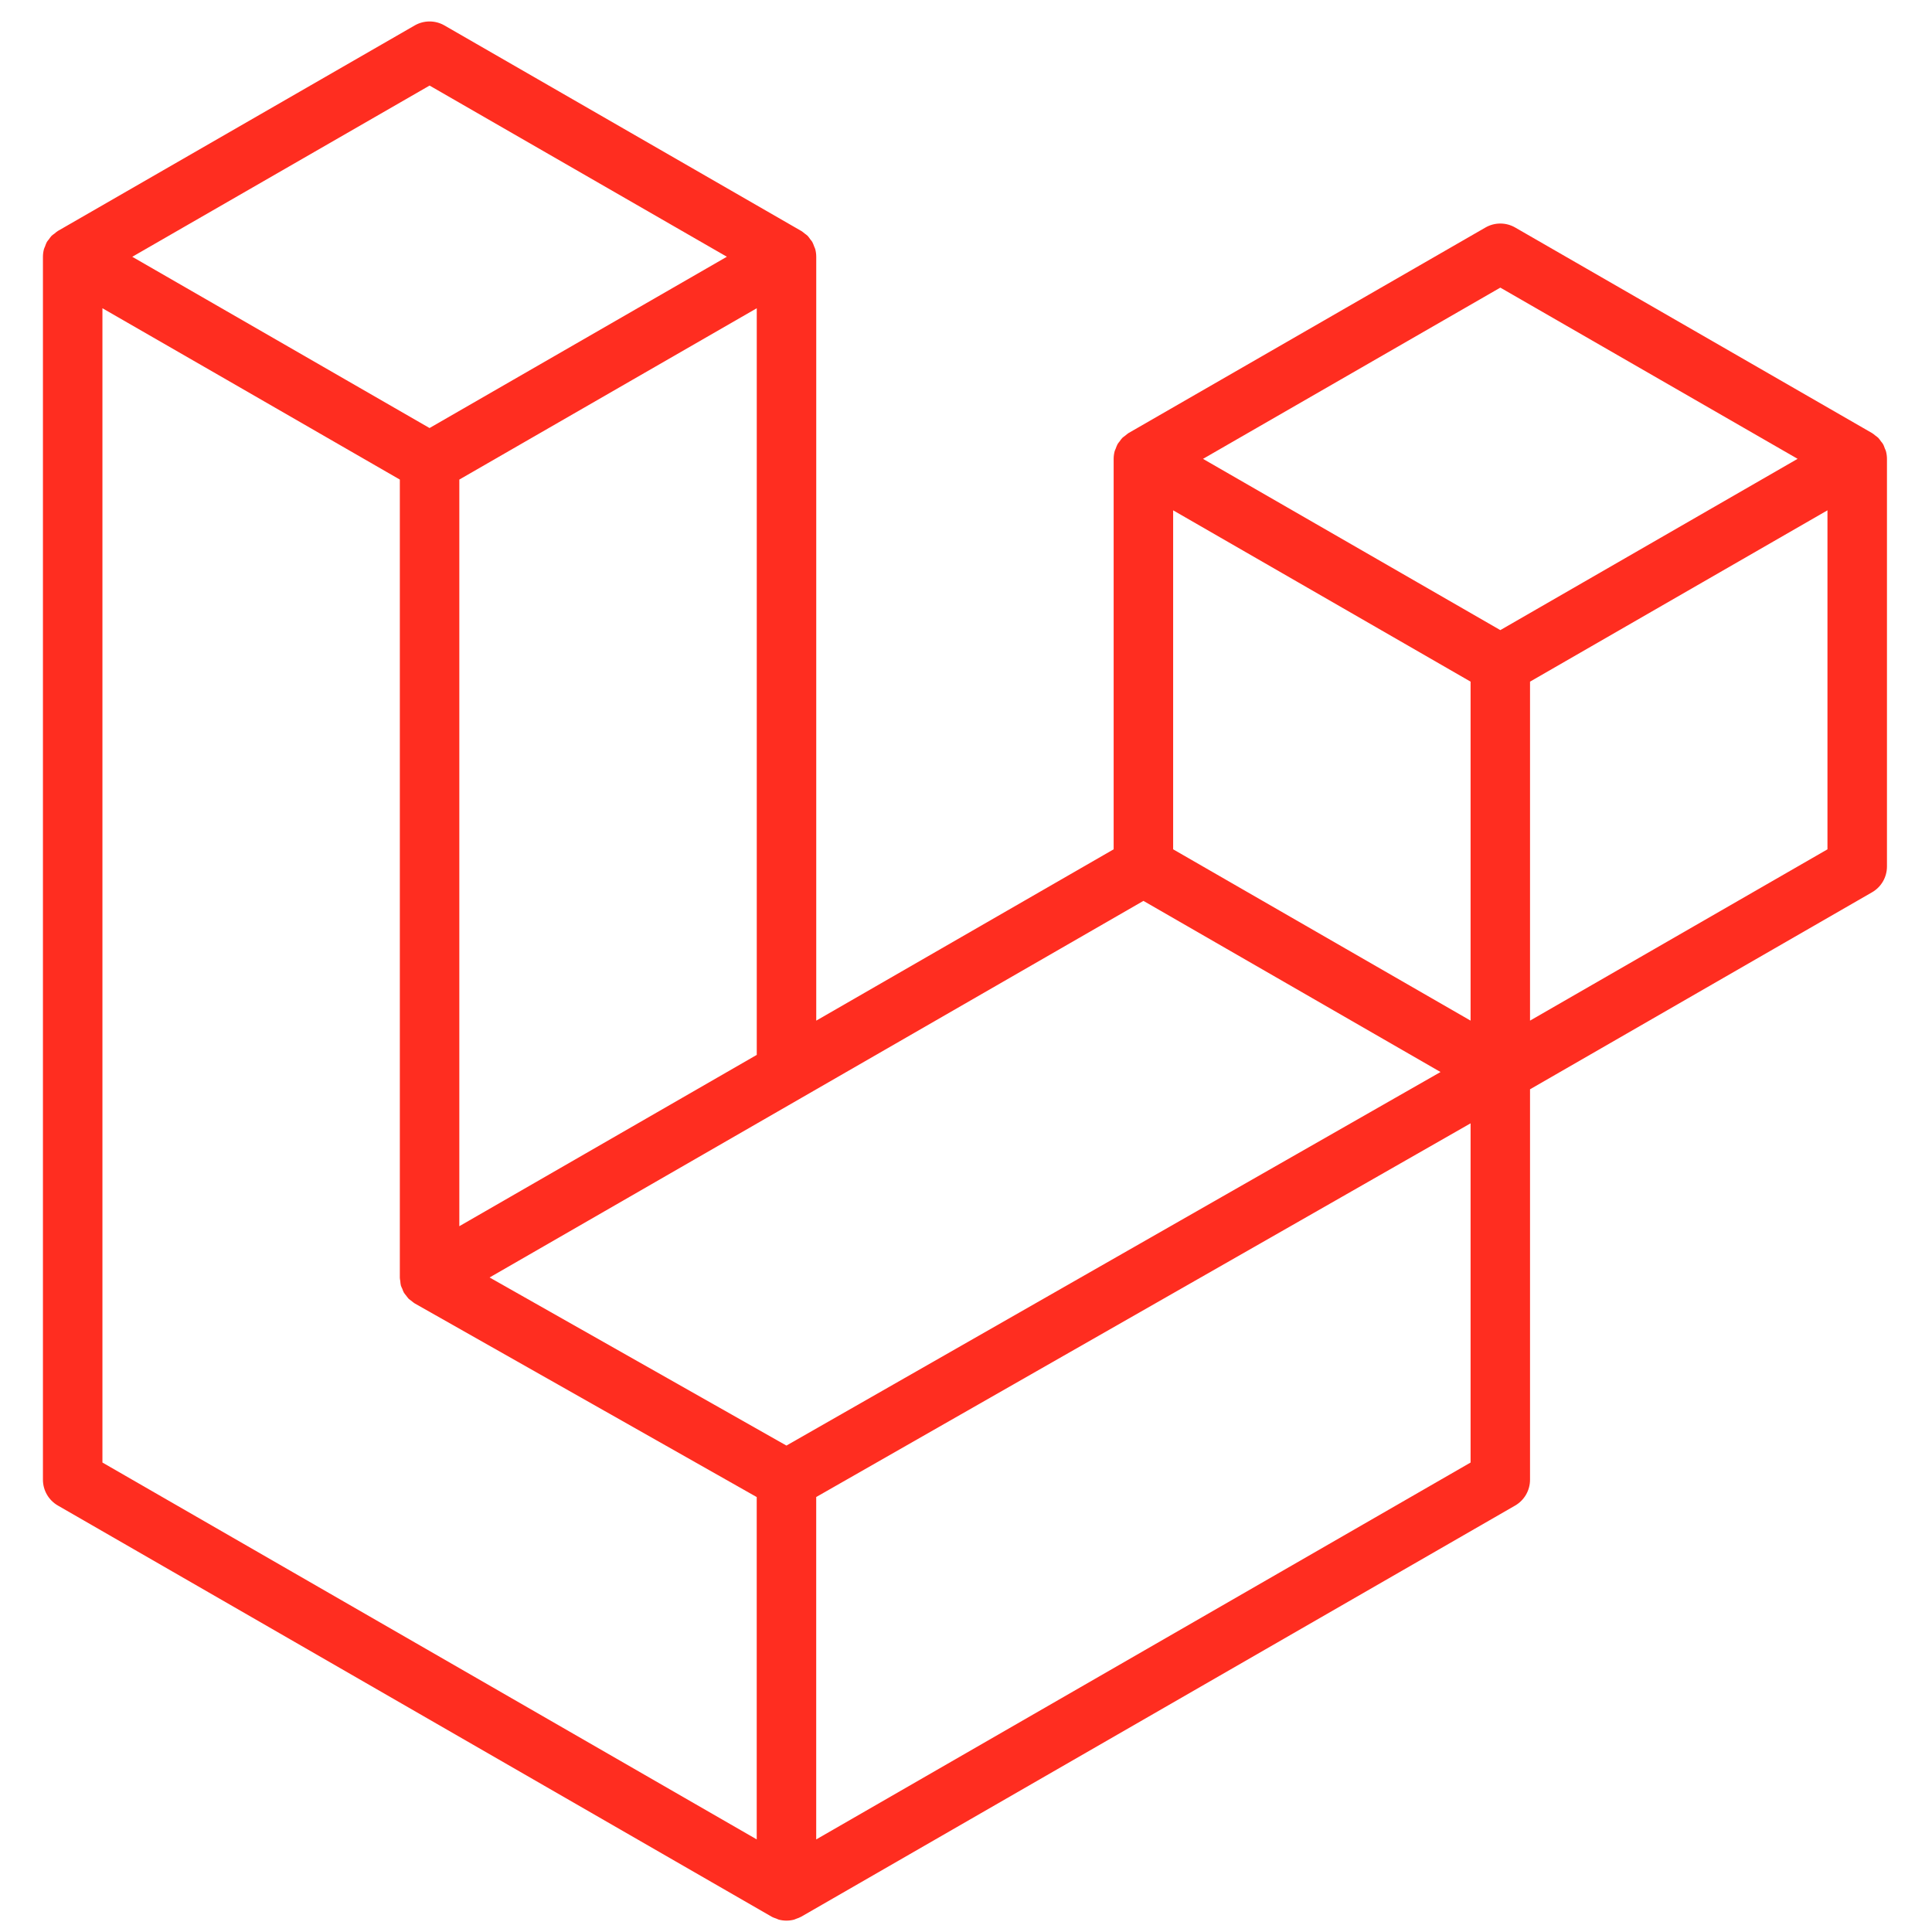
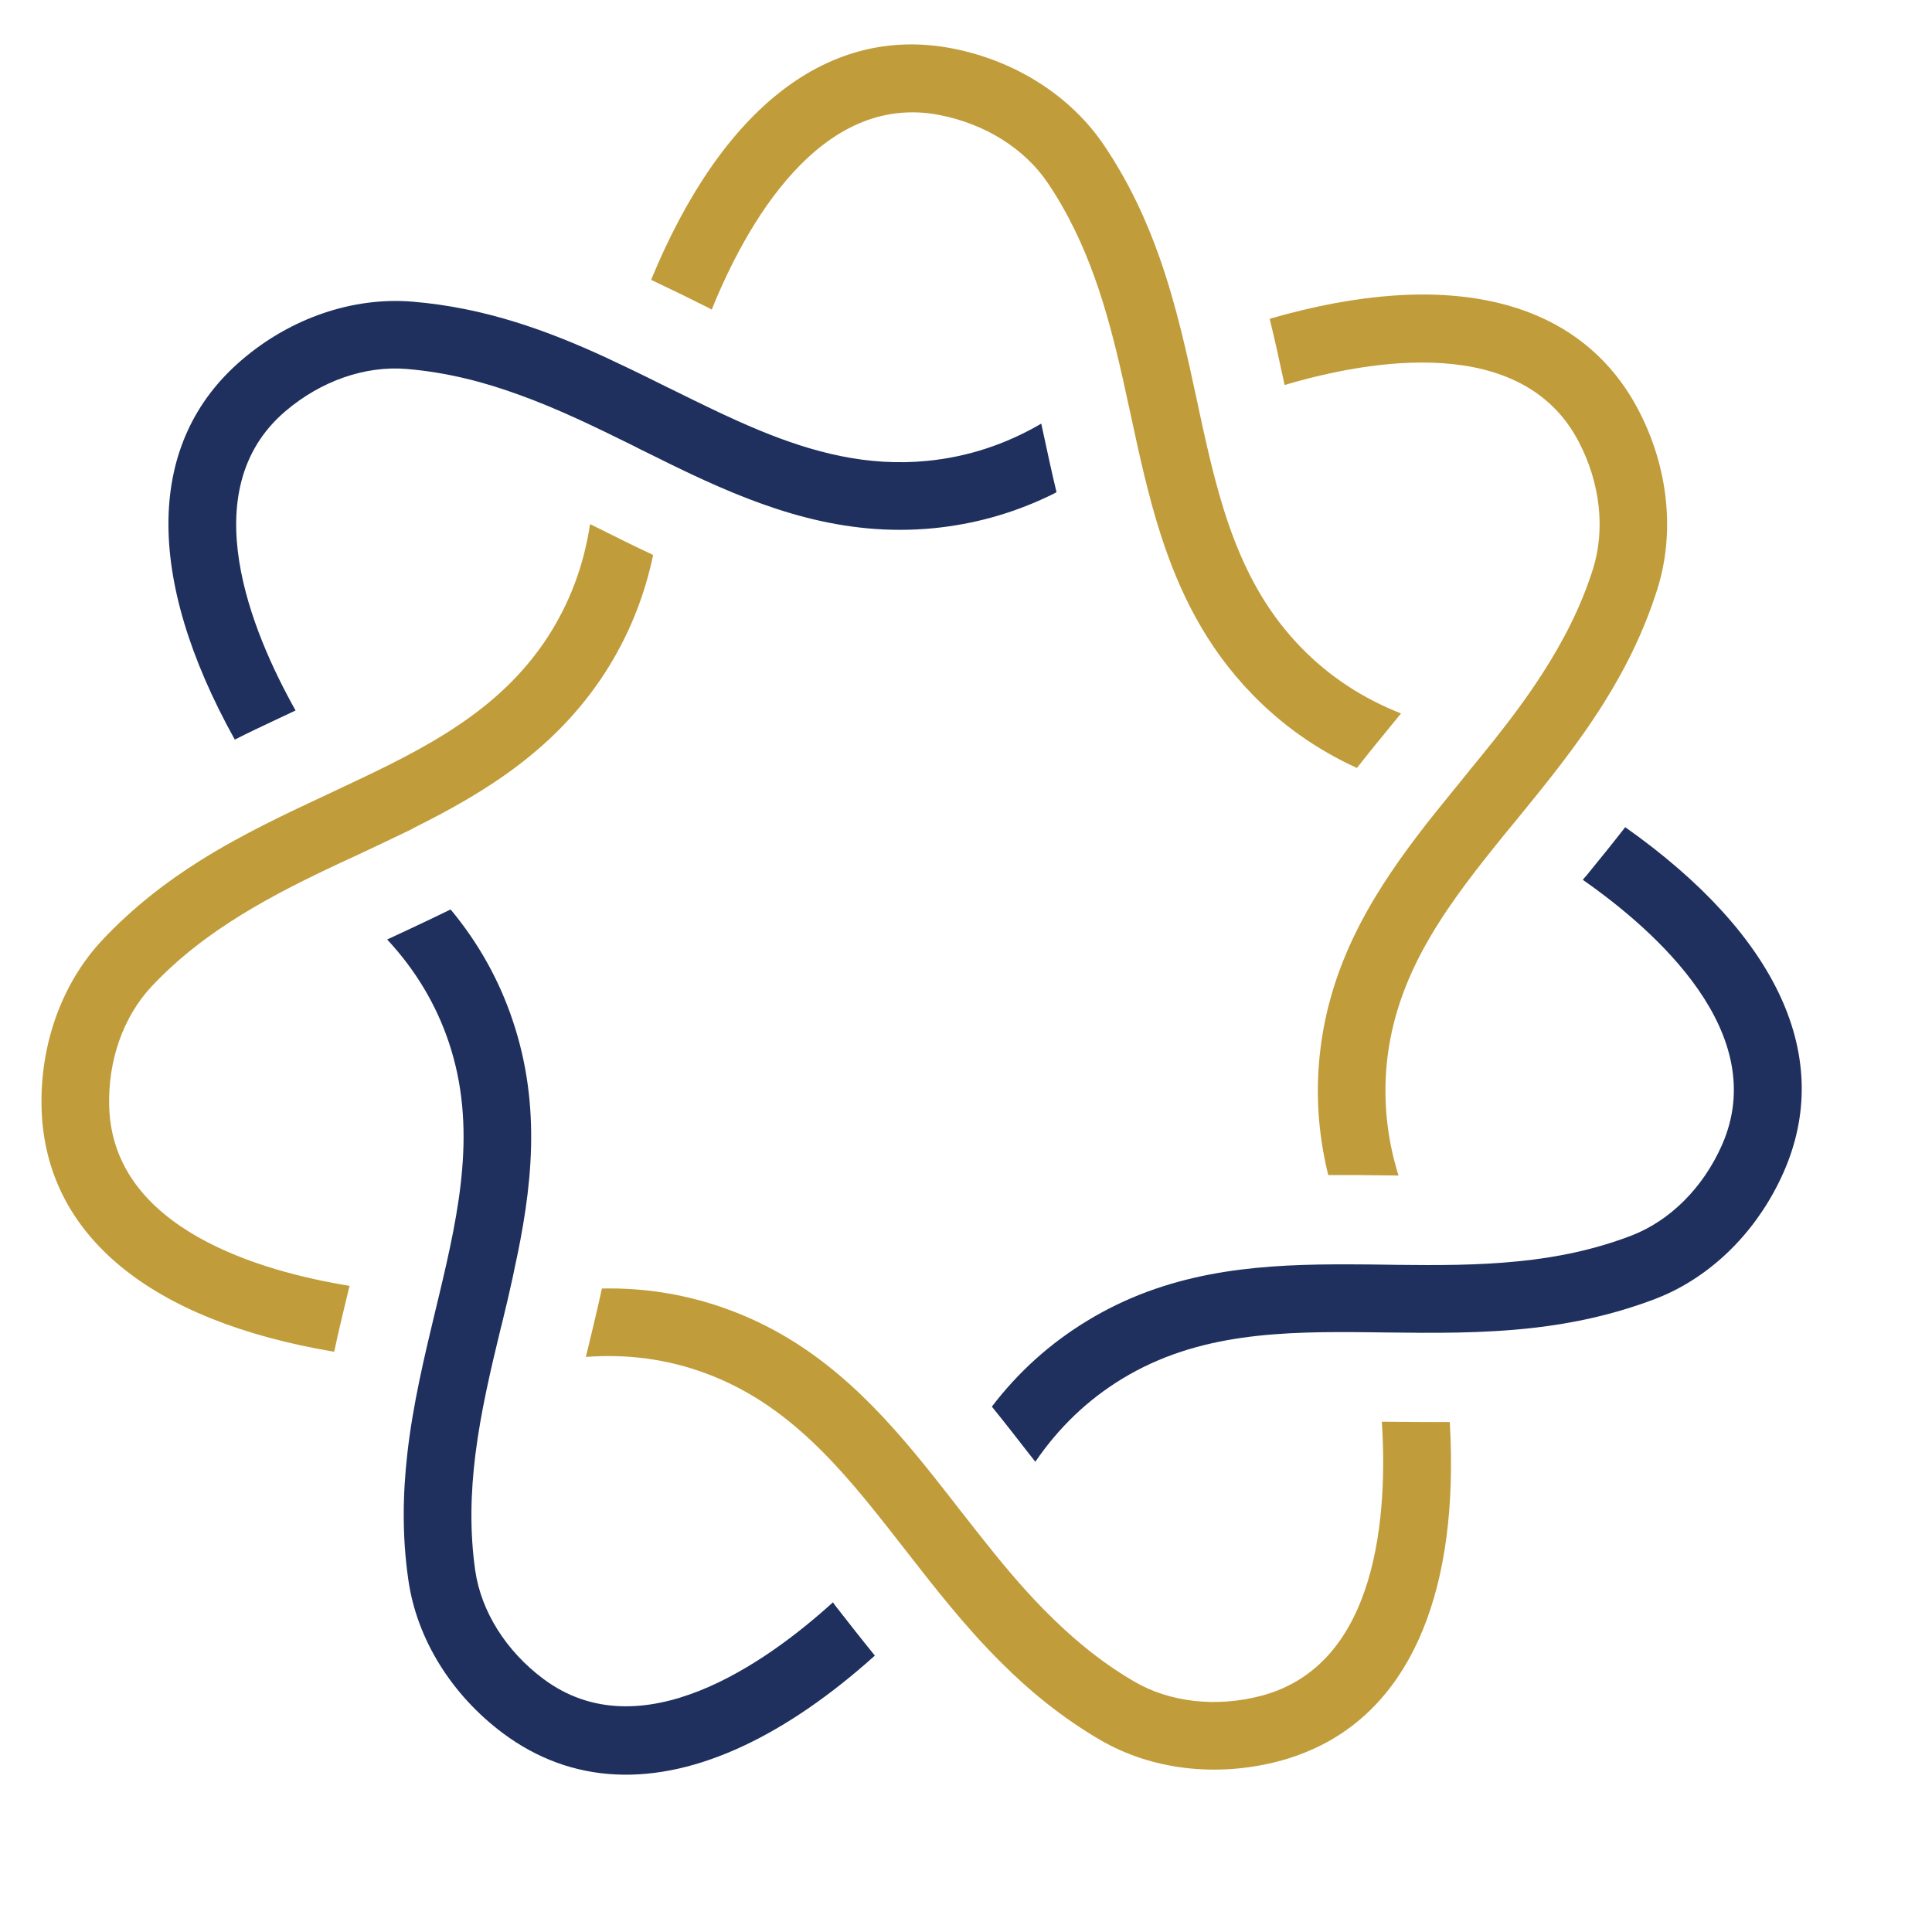
- <svg xmlns="http://www.w3.org/2000/svg" width="166" height="166" viewBox="0 0 166 166" fill="none">
-   <path fill-rule="evenodd" clip-rule="evenodd" d="M162.041 38.759C162.099 38.977 162.129 39.201 162.13 39.426V74.452C162.13 74.902 162.011 75.344 161.786 75.733C161.561 76.122 161.237 76.444 160.847 76.668L131.462 93.594V127.141C131.462 128.054 130.977 128.897 130.186 129.357L68.847 164.683C68.707 164.763 68.554 164.814 68.401 164.868C68.343 164.887 68.289 164.922 68.228 164.938C67.8 165.051 67.349 165.051 66.92 164.938C66.85 164.919 66.786 164.881 66.719 164.855C66.579 164.804 66.432 164.76 66.298 164.683L4.972 129.357C4.583 129.133 4.259 128.81 4.034 128.421C3.808 128.032 3.69 127.591 3.689 127.141L3.689 22.063C3.689 21.834 3.721 21.61 3.779 21.393C3.798 21.32 3.843 21.253 3.868 21.179C3.916 21.045 3.961 20.908 4.031 20.783C4.079 20.7 4.149 20.633 4.206 20.557C4.28 20.454 4.347 20.349 4.433 20.26C4.506 20.186 4.602 20.132 4.685 20.068C4.778 19.992 4.861 19.909 4.966 19.848L35.633 2.185C36.022 1.961 36.462 1.844 36.91 1.844C37.358 1.844 37.798 1.961 38.186 2.185L68.851 19.848H68.857C68.959 19.912 69.045 19.992 69.138 20.065C69.221 20.129 69.313 20.186 69.387 20.257C69.476 20.349 69.54 20.454 69.616 20.557C69.671 20.633 69.744 20.7 69.789 20.783C69.862 20.911 69.904 21.045 69.955 21.179C69.98 21.253 70.025 21.32 70.044 21.396C70.103 21.614 70.133 21.838 70.133 22.063V87.694L95.686 72.974V39.423C95.686 39.2 95.718 38.973 95.775 38.759C95.798 38.683 95.839 38.615 95.865 38.542C95.916 38.408 95.96 38.271 96.031 38.146C96.079 38.063 96.149 37.996 96.203 37.92C96.279 37.818 96.343 37.712 96.433 37.623C96.506 37.549 96.599 37.495 96.681 37.431C96.777 37.355 96.86 37.272 96.962 37.211L127.633 19.548C128.021 19.324 128.461 19.206 128.91 19.206C129.358 19.206 129.798 19.324 130.186 19.548L160.85 37.211C160.959 37.275 161.042 37.355 161.137 37.428C161.217 37.492 161.31 37.549 161.383 37.62C161.473 37.712 161.536 37.818 161.613 37.92C161.67 37.996 161.741 38.063 161.785 38.146C161.859 38.271 161.9 38.408 161.951 38.542C161.98 38.615 162.021 38.683 162.041 38.759ZM157.018 72.974V43.848L146.287 50.028L131.462 58.568V87.694L157.021 72.974H157.018ZM126.354 125.663V96.518L111.771 104.85L70.13 128.626V158.046L126.354 125.663ZM8.801 26.485V125.663L65.018 158.043V128.629L35.649 112L35.64 111.994L35.627 111.988C35.528 111.93 35.445 111.847 35.353 111.777C35.273 111.713 35.18 111.662 35.11 111.592L35.104 111.582C35.021 111.502 34.963 111.403 34.893 111.314C34.829 111.228 34.753 111.154 34.702 111.065L34.699 111.055C34.641 110.96 34.606 110.845 34.565 110.736C34.523 110.64 34.469 110.551 34.443 110.449C34.411 110.328 34.405 110.197 34.392 110.072C34.379 109.976 34.354 109.881 34.354 109.785V109.778V41.205L19.532 32.662L8.801 26.485ZM36.913 7.35L11.364 22.063L36.907 36.777L62.453 22.06L36.907 7.35H36.913ZM50.2 99.174L65.022 90.637V26.485L54.291 32.665L39.466 41.205V105.357L50.2 99.174ZM128.91 24.713L103.363 39.426L128.91 54.14L154.453 39.423L128.91 24.713ZM126.354 58.568L111.529 50.028L100.798 43.848V72.974L115.619 81.511L126.354 87.694V58.568ZM67.571 124.205L105.042 102.803L123.772 92.109L98.245 77.405L68.854 94.334L42.066 109.762L67.571 124.205Z" fill="#FF2D20" />
+ <svg xmlns="http://www.w3.org/2000/svg" viewBox="58 172 124 124">
+   <style type="text/css">.st0{fill:#1F305E;}.st4{fill:#C19C3A;}</style>
+   <g>
+     <g>
+       <path class="st0" d="M75.59,218.25l1.38-0.65c-2.81-5.01-6.62-14.12-0.65-19.21c2.28-1.94,5.11-2.93,7.77-2.71    c2.54,0.21,4.94,0.82,7.23,1.66c2.5,0.9,4.88,2.06,7.21,3.21c0.1,0.05,0.2,0.1,0.3,0.15c0.08,0.04,0.15,0.08,0.23,0.12    c0.39,0.19,0.79,0.39,1.18,0.58c0.54,0.27,1.11,0.55,1.7,0.83c0.14,0.07,0.29,0.14,0.44,0.21c4.73,2.22,9.72,4.03,15.55,3.46    c2.53-0.25,4.97-0.92,7.28-2.01c0.2-0.09,0.4-0.19,0.6-0.3c-0.3-1.25-0.57-2.49-0.83-3.71c-0.05-0.23-0.1-0.46-0.15-0.69    c-2.29,1.34-4.75,2.14-7.32,2.39c-3.84,0.38-7.33-0.54-10.77-1.96c-1.91-0.79-3.81-1.73-5.75-2.69c-0.01-0.01-0.03-0.02-0.05-0.02    c-0.48-0.24-0.94-0.47-1.39-0.69c-0.75-0.37-1.46-0.71-2.19-1.05l-0.46-0.22c-3.78-1.74-7.8-3.21-12.44-3.59    c-3.81-0.31-7.8,1.05-10.94,3.74c-6.12,5.23-6.28,13.88-0.45,24.37C73.93,219.03,74.78,218.63,75.59,218.25z" />
+       <path class="st0" d="M111.46,274.84c-4.25,3.86-12.3,9.6-18.58,4.92c-2.4-1.79-4-4.33-4.38-6.97c-0.36-2.53-0.29-5,0.01-7.42    c0.35-2.8,1-5.53,1.65-8.21l0.03-0.1c0.11-0.45,0.22-0.93,0.34-1.42c0.1-0.41,0.19-0.82,0.28-1.23c0.07-0.29,0.13-0.58,0.19-0.87    c0.01-0.02,0.01-0.04,0.01-0.06c1.12-5.1,1.77-10.38-0.09-15.94c-0.87-2.62-2.21-5.02-4-7.17c-0.83,0.41-1.68,0.81-2.53,1.21    l-1.54,0.72c1.81,1.94,3.14,4.16,3.96,6.61c1.81,5.41,0.69,10.71-0.64,16.27c-0.07,0.29-0.14,0.58-0.21,0.87    c-0.72,3.01-1.46,6.07-1.82,9.28c-0.29,2.58-0.34,5.27,0.07,8.08c0.54,3.78,2.76,7.36,6.08,9.84c4.39,3.27,9.7,3.5,15.46,0.79    c2.72-1.28,5.54-3.21,8.4-5.78c-0.88-1.08-1.72-2.16-2.55-3.22L111.46,274.84z" />
+       <path class="st0" d="M162.31,225.09c-0.83,1.07-1.67,2.1-2.5,3.12l-0.11,0.12c-0.04,0.04-0.07,0.09-0.11,0.14    c4.71,3.29,12.09,9.85,8.93,17.02c-1.21,2.74-3.33,4.86-5.83,5.82c-2.38,0.91-4.8,1.4-7.22,1.64c-2.63,0.27-5.27,0.26-7.87,0.23    c-0.1-0.01-0.53,0-0.64-0.01c-0.01,0-0.02,0-0.03,0c-0.7-0.01-1.4-0.02-2.1-0.02c-0.36,0-0.72,0-1.08,0c-0.04,0-0.09,0-0.13,0    c-5.34,0.03-10.75,0.51-15.87,3.64c-2.35,1.43-4.4,3.27-6.09,5.49c0.81,1,1.59,2,2.35,2.98c0.15,0.19,0.29,0.37,0.44,0.56    c1.49-2.19,3.36-3.98,5.56-5.32c4.89-2.98,10.32-3.06,16.07-2.99c0.27,0,0.55,0.01,0.83,0.01c3.09,0.04,6.25,0.07,9.46-0.29    c2.58-0.29,5.2-0.85,7.86-1.86c0.29-0.11,0.59-0.24,0.87-0.37c3.18-1.49,5.83-4.27,7.37-7.75    C175.73,239.88,172.12,232.02,162.31,225.09z" />
+     </g>
+     <g>
+       <path class="st4" d="M84.55,225.14c4.63-2.3,9.1-5.06,12.26-9.93c1.5-2.32,2.54-4.86,3.11-7.59c-1.17-0.55-2.31-1.11-3.42-1.67    c-0.21-0.1-0.42-0.21-0.63-0.31c-0.39,2.63-1.3,5.05-2.7,7.22c-3.1,4.79-7.93,7.21-13.11,9.63l-0.82,0.39    c-2.81,1.31-5.66,2.64-8.4,4.36c-2.2,1.38-4.32,3.02-6.27,5.09c-2.61,2.78-4.03,6.75-3.9,10.88c0.27,8.05,6.93,13.56,18.78,15.55    c0.29-1.38,0.62-2.72,0.94-4.05l0.05-0.18c-5.67-0.92-15.17-3.63-15.43-11.46c-0.1-2.99,0.9-5.82,2.73-7.77    c1.75-1.86,3.72-3.34,5.79-4.61c2.05-1.26,4.2-2.32,6.34-3.32c0.41-0.19,0.81-0.37,1.21-0.56l0.91-0.43    c0.8-0.38,1.61-0.76,2.41-1.15L84.55,225.14z" />
+       <path class="st4" d="M146.86,263.25c-0.06,0-0.12,0-0.17,0c0.37,5.73-0.16,15.59-7.74,17.59c-2.9,0.76-5.88,0.42-8.18-0.93    c-2.21-1.29-4.09-2.89-5.8-4.63c-1.43-1.46-2.73-3.03-3.98-4.61c-0.47-0.59-0.94-1.19-1.4-1.78l-0.07-0.09    c-0.24-0.32-0.49-0.63-0.74-0.95c-0.49-0.63-0.99-1.26-1.5-1.89c-3.31-4.07-7.03-7.9-12.56-9.92c-2.59-0.95-5.31-1.4-8.09-1.34    c-0.27,1.26-0.57,2.49-0.86,3.7c-0.06,0.23-0.11,0.46-0.17,0.69c2.65-0.2,5.21,0.14,7.63,1.03c5.37,1.96,8.81,6.14,12.33,10.66    c0.18,0.23,0.36,0.46,0.54,0.69c1.9,2.44,3.84,4.93,6.13,7.21c1.84,1.84,3.9,3.54,6.36,4.98c3.29,1.93,7.47,2.43,11.48,1.38    c0.84-0.22,1.63-0.51,2.38-0.86c6.19-2.9,9.22-10.21,8.6-20.91C149.59,263.28,148.19,263.26,146.86,263.25z" />
+       <path class="st4" d="M140.45,196.71c5.5-1.63,15.24-3.31,18.87,3.63c1.39,2.65,1.72,5.64,0.92,8.18    c-0.77,2.44-1.91,4.64-3.24,6.7c-0.97,1.52-2.05,2.95-3.16,4.35l-0.1,0.12c-0.4,0.51-0.82,1.02-1.23,1.52l-0.15,0.18l0,0    c-0.03,0.03-0.06,0.07-0.08,0.11c-0.14,0.16-0.35,0.43-0.35,0.43c-0.74,0.91-1.56,1.91-2.34,2.9c-3.21,4.12-6.09,8.58-6.83,14.4    c-0.35,2.73-0.18,5.48,0.49,8.19c1.29-0.01,2.56,0,3.79,0.02c0.24,0,0.48,0,0.72,0.01c-0.79-2.53-1.02-5.11-0.7-7.67    c0.72-5.66,4.02-9.94,7.63-14.38c0.19-0.23,0.38-0.46,0.57-0.69c1.96-2.4,3.95-4.84,5.67-7.58c1.38-2.2,2.58-4.59,3.44-7.31    c1.15-3.64,0.71-7.83-1.21-11.5c-3.73-7.13-12.13-9.2-23.67-5.86c0.35,1.41,0.64,2.78,0.92,4.07L140.45,196.71z" />
+       <path class="st4" d="M103.68,191.87c2.15-5.32,6.91-13.98,14.61-12.49c2.94,0.57,5.48,2.16,6.97,4.38    c2.6,3.86,3.81,8.16,4.78,12.44l0,0c0.18,0.82,0.36,1.64,0.54,2.46c0.55,2.56,1.11,5.14,1.92,7.66    c1.18,3.66,2.89,7.18,5.88,10.25c1.92,1.98,4.17,3.56,6.71,4.72c0.8-1.02,1.6-2,2.39-2.96c0.14-0.18,0.3-0.36,0.44-0.54    c-2.47-0.97-4.63-2.39-6.42-4.24c-3.99-4.1-5.28-9.37-6.49-14.97c-0.06-0.28-0.12-0.56-0.18-0.84c-0.65-3.03-1.32-6.11-2.39-9.16    c-0.86-2.45-1.98-4.88-3.57-7.24c-2.13-3.17-5.68-5.44-9.74-6.23c-7.9-1.53-14.76,3.74-19.34,14.85    c1.29,0.61,2.54,1.22,3.75,1.83C103.57,191.82,103.63,191.85,103.68,191.87z" />
+     </g>
+   </g>
</svg>
